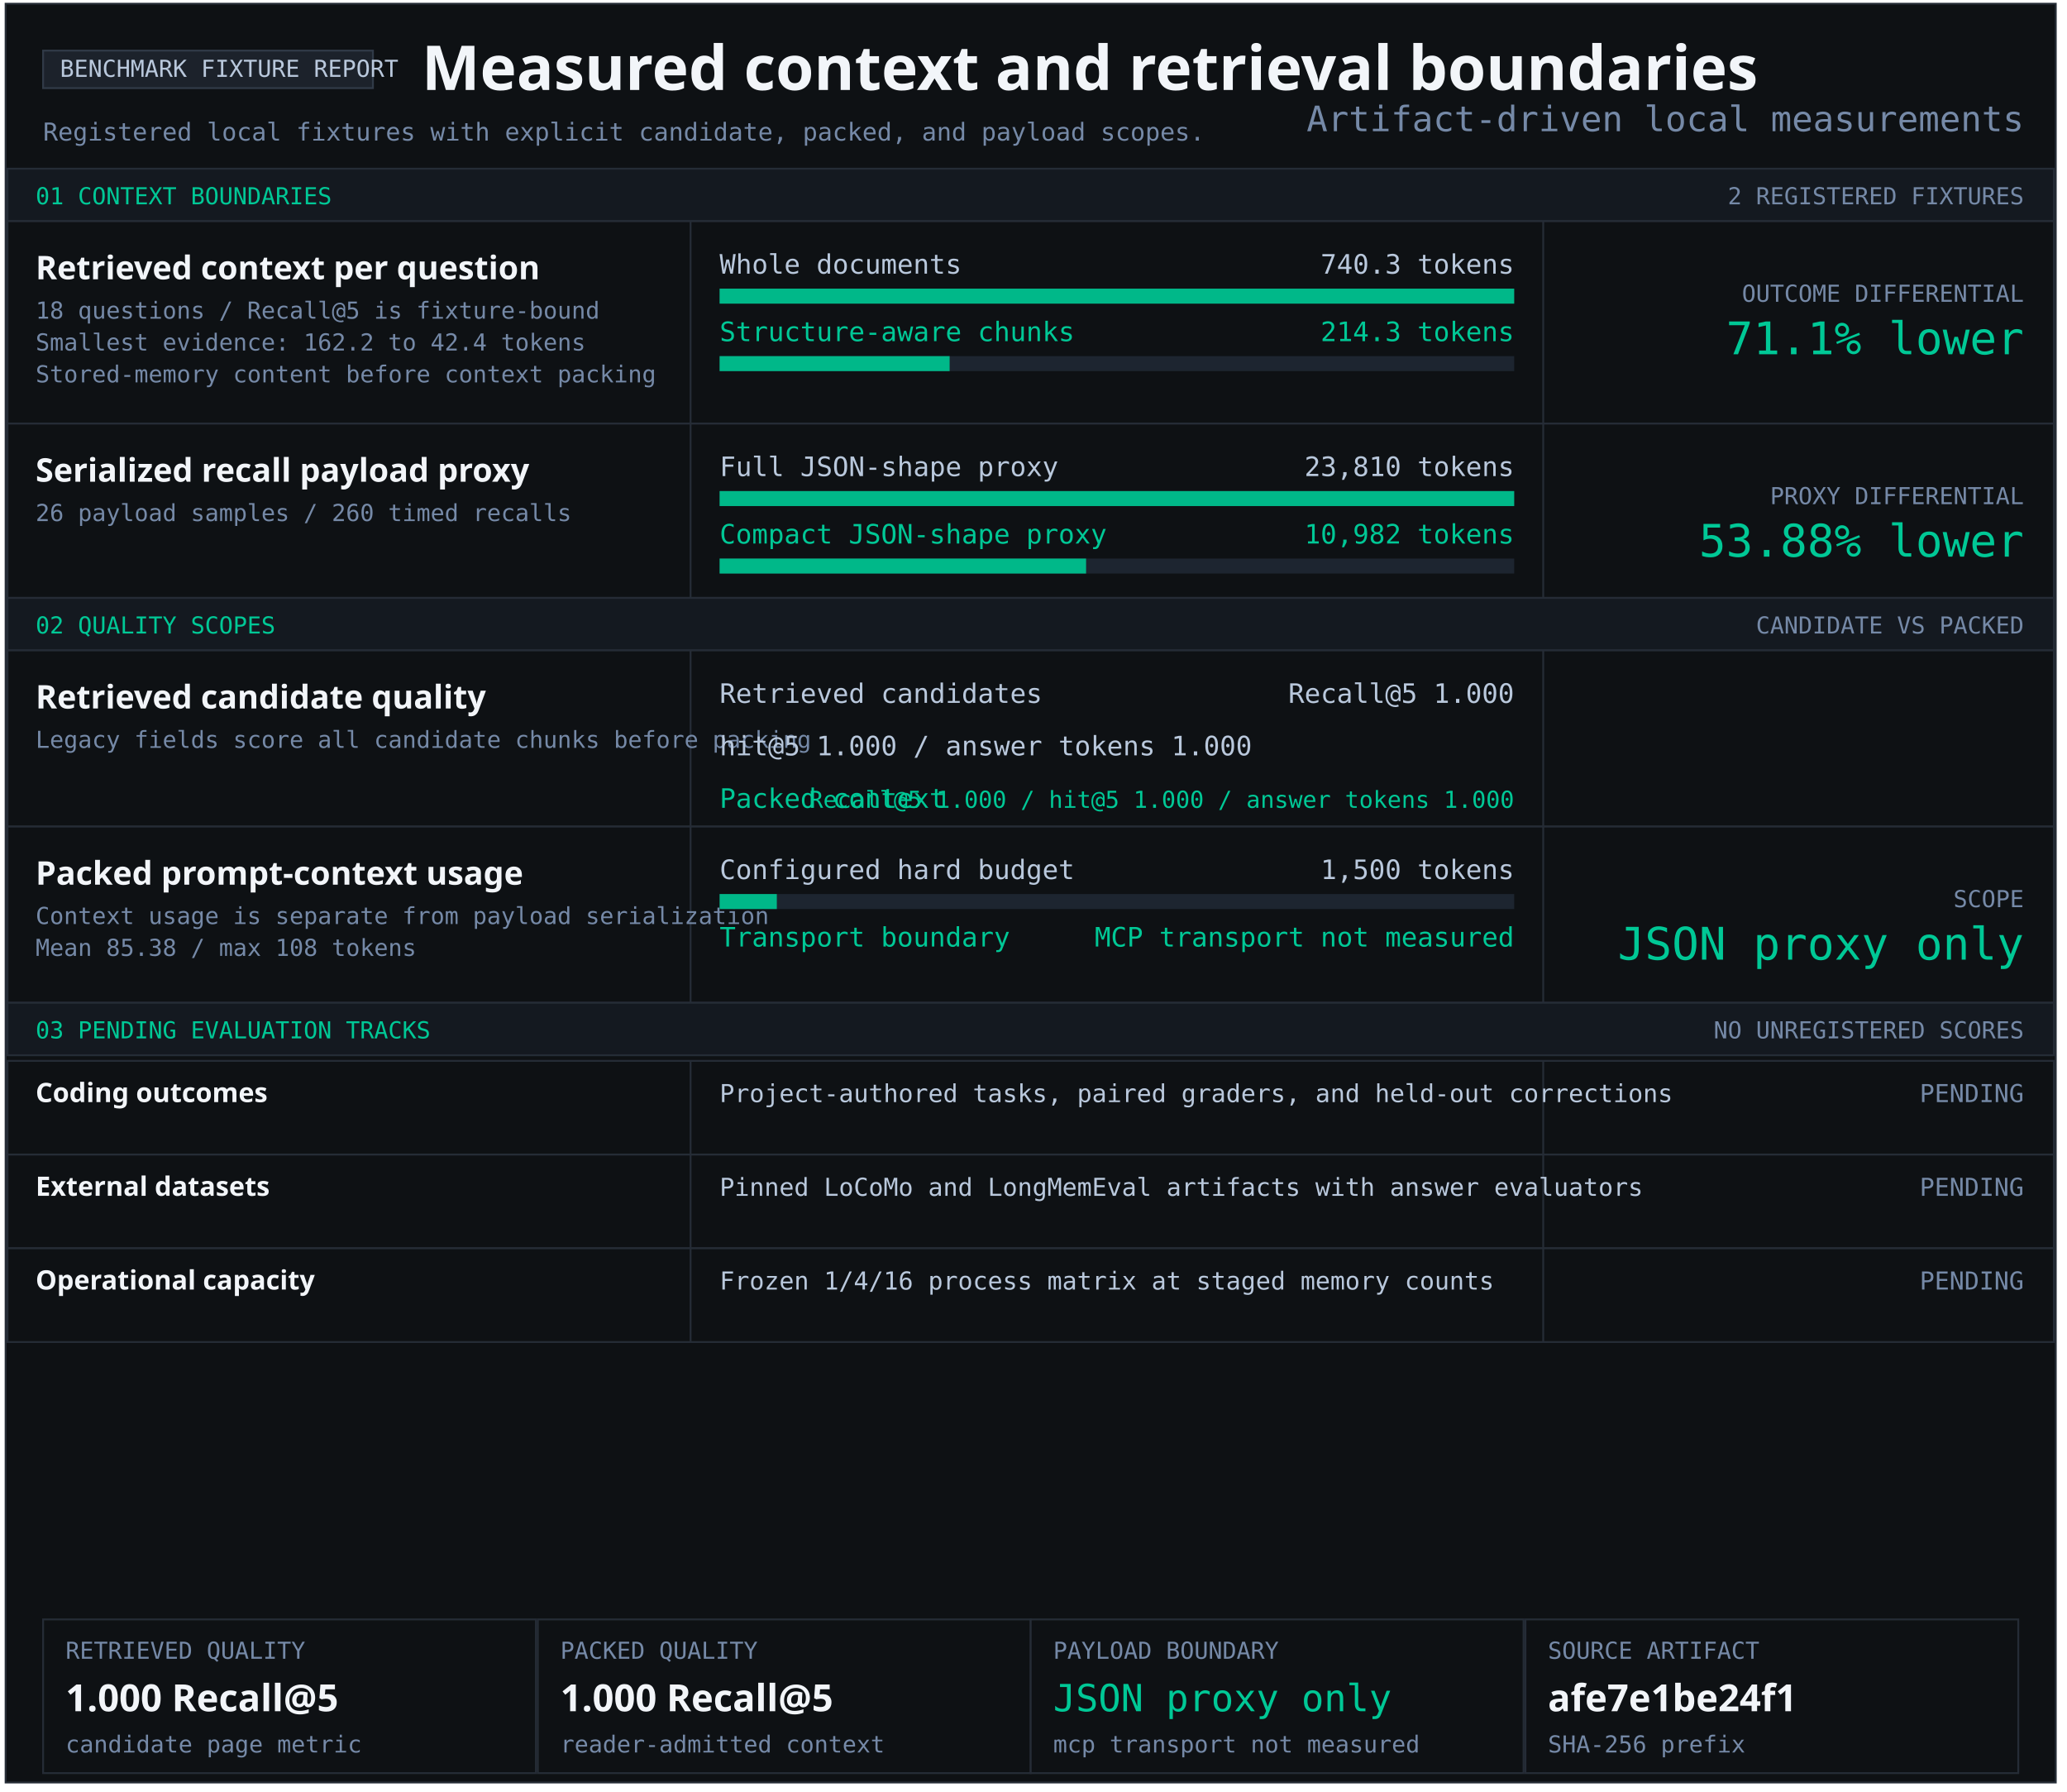
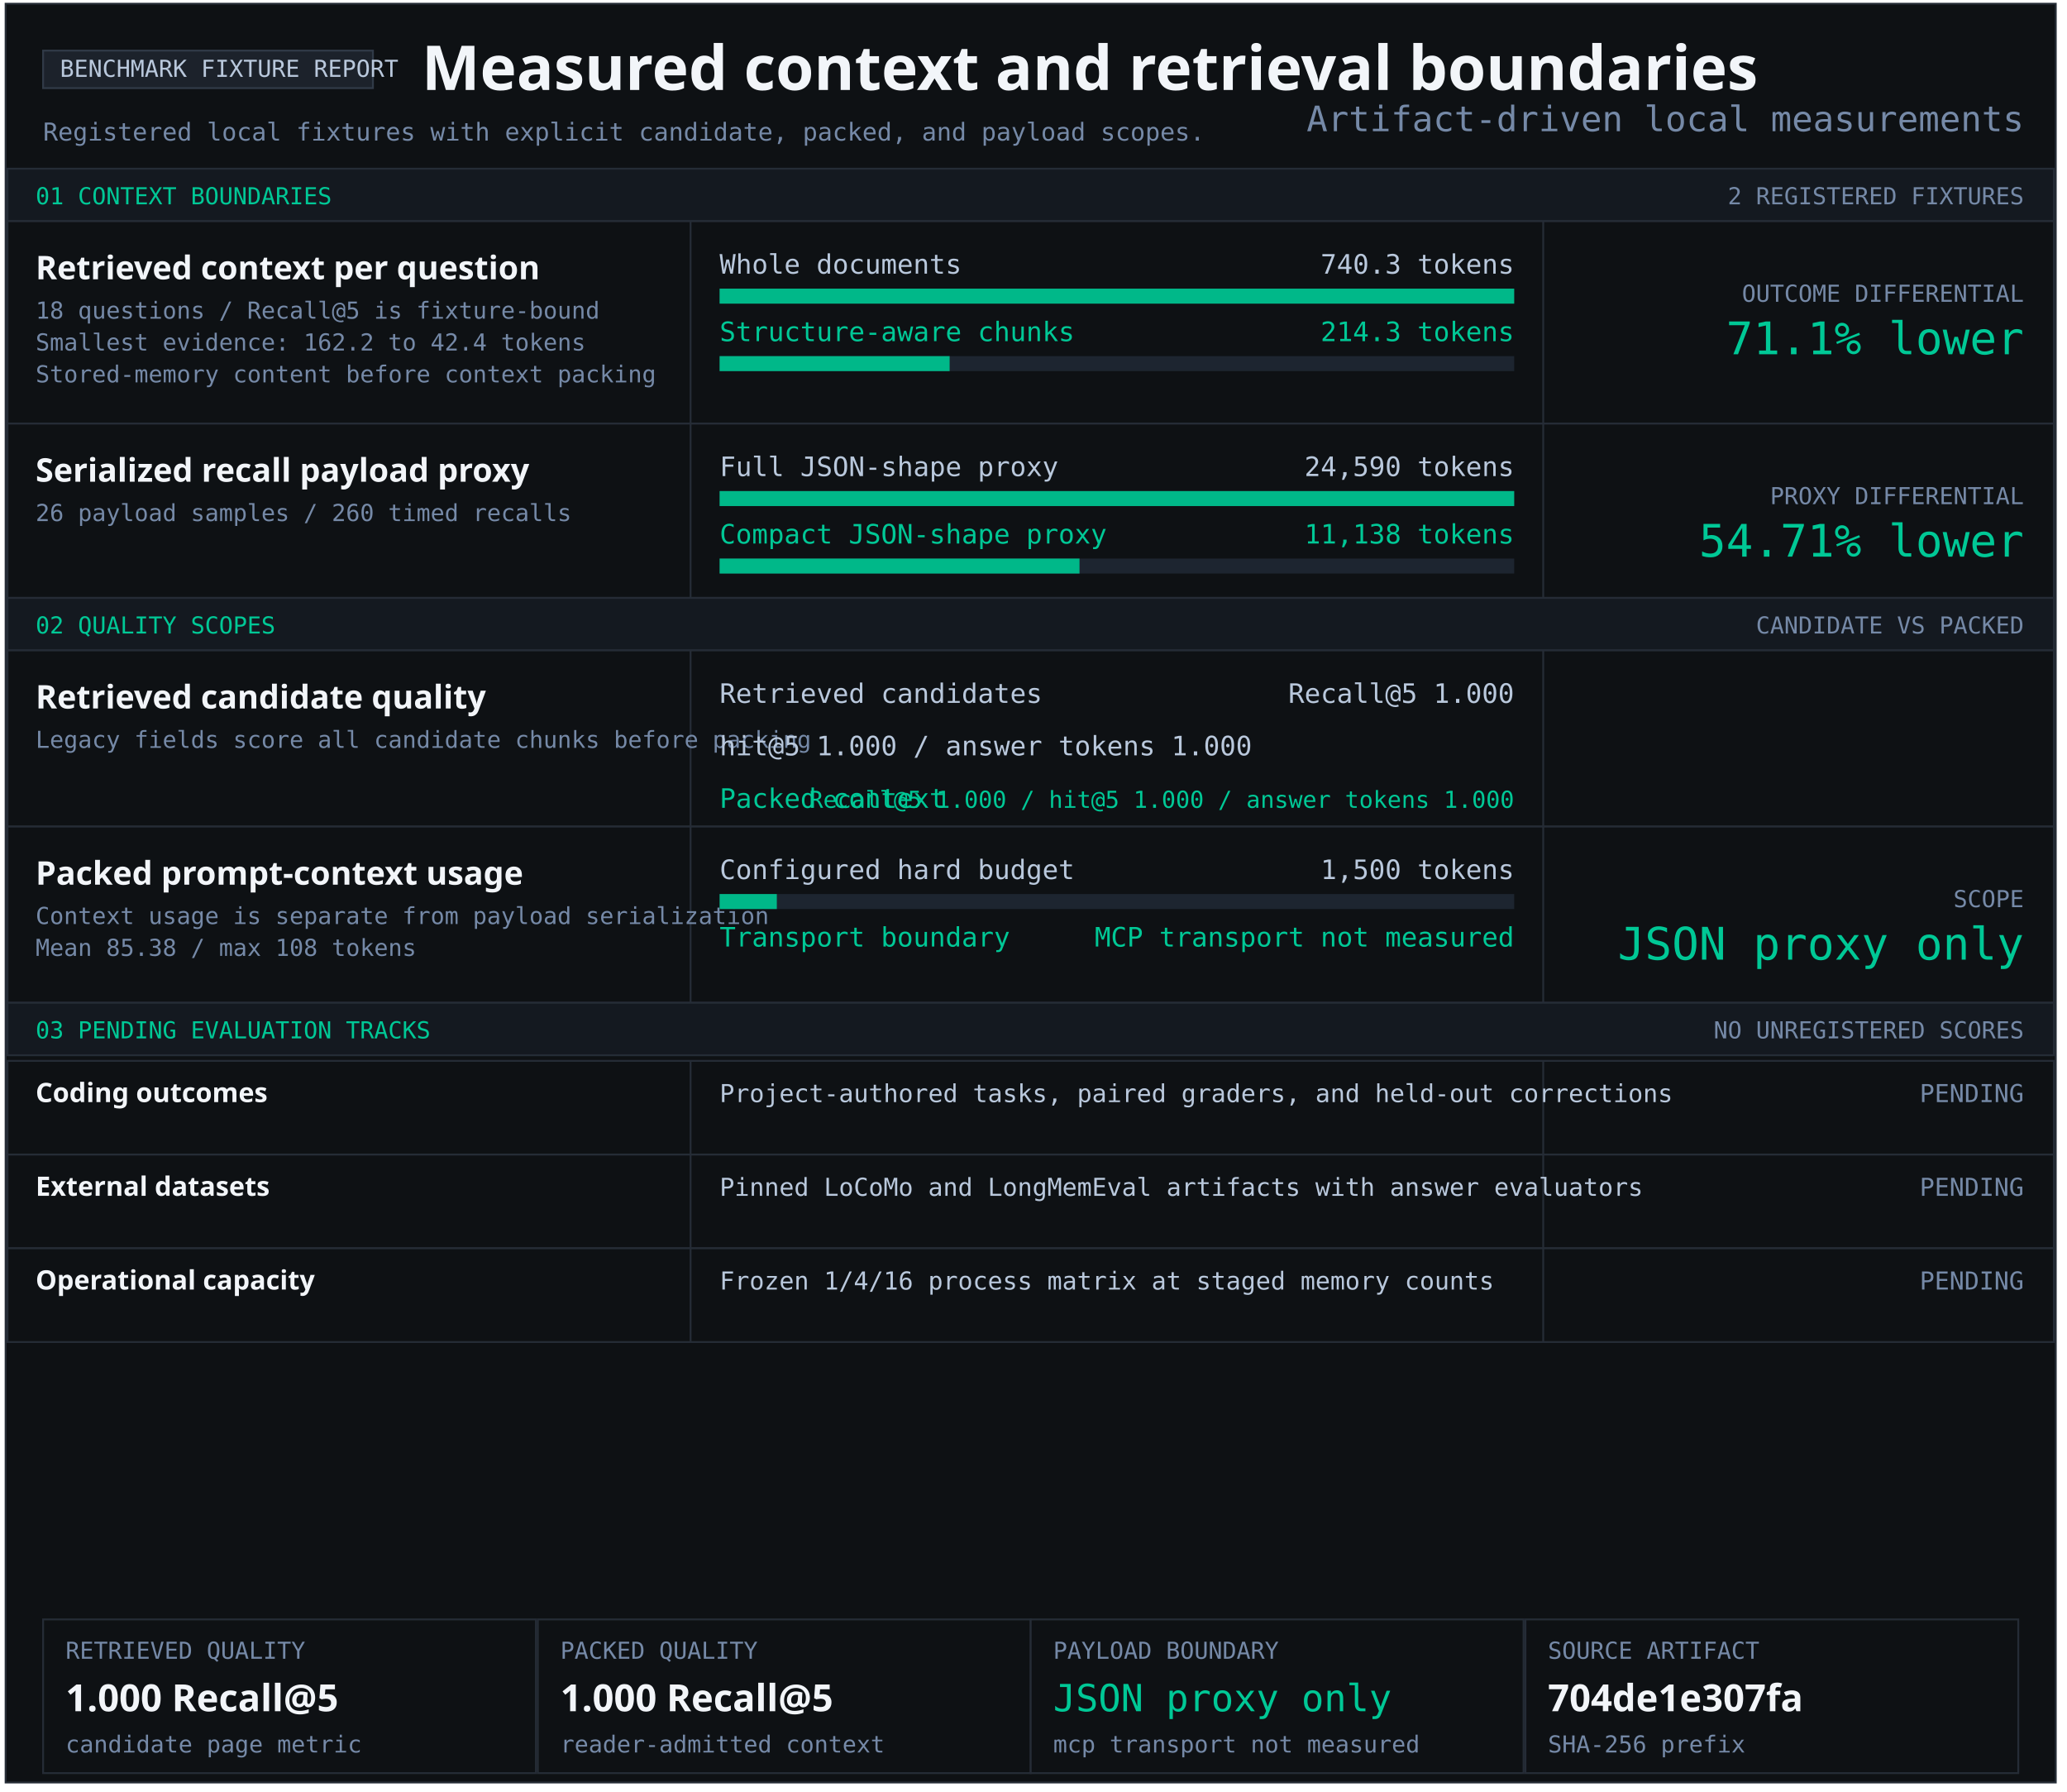
<svg xmlns="http://www.w3.org/2000/svg" width="1103" height="956" viewBox="0 0 1103 956" role="img" aria-labelledby="title desc">
  <style>text{font-family:Consolas,monospace;fill:#b9c8dc} .heading{font-family:Segoe UI,sans-serif;font-weight:700;fill:#f2f5f9} .green{fill:#00c896}.muted{fill:#7589a7}</style>
  <rect x="3" y="2" width="1094" height="949" fill="#0e1114" stroke="#252c36" />
  <rect x="23" y="27" width="176" height="20" fill="#1c222b" stroke="#303a47" />
  <text x="32" y="41" font-size="12.5" text-anchor="start">BENCHMARK FIXTURE REPORT</text>
  <text x="225" y="48" font-size="33" class="heading" text-anchor="start">Measured context and retrieval boundaries</text>
  <text x="23" y="75" font-size="13.2" class="muted" text-anchor="start">Registered local fixtures with explicit candidate, packed, and payload scopes.</text>
  <rect x="4" y="90" width="1092" height="28" fill="#141920" stroke="#252c36" />
  <text x="19" y="109" font-size="12.5" class="green" text-anchor="start">01 CONTEXT BOUNDARIES</text>
  <text x="1080" y="109" font-size="12.5" class="muted" text-anchor="end">2 REGISTERED FIXTURES</text>
  <rect x="4" y="118" width="1092" height="108" fill="#0e1114" stroke="#252c36" />
  <rect x="368" y="118" width="1" height="108" fill="#252c36" />
  <rect x="823" y="118" width="1" height="108" fill="#252c36" />
  <g aria-label="Structure-aware chunking; 740.3 to 214.3 tokens">
    <text x="19" y="149" font-size="17.4" class="heading" text-anchor="start">Retrieved context per question</text>
    <text x="19" y="170" font-size="12.5" class="muted" text-anchor="start">18 questions / Recall@5 is fixture-bound</text>
    <text x="19" y="187" font-size="12.5" class="muted" text-anchor="start">Smallest evidence: 162.2 to 42.4 tokens</text>
    <text x="19" y="204" font-size="12.5" class="muted" text-anchor="start">Stored-memory content before context packing</text>
    <text x="384" y="146" font-size="14.3" text-anchor="start">Whole documents</text>
    <text x="808" y="146" font-size="14.3" text-anchor="end">740.3 tokens</text>
    <rect x="384" y="154" width="424" height="8" fill="#1d2530" />
    <rect x="384" y="154" width="424.00" height="8" fill="#00b889" />
    <text x="384" y="182" font-size="14.3" class="green" text-anchor="start">Structure-aware chunks</text>
    <text x="808" y="182" font-size="14.3" class="green" text-anchor="end">214.3 tokens</text>
    <rect x="384" y="190" width="424" height="8" fill="#1d2530" />
    <rect x="384" y="190" width="122.74" height="8" fill="#00b889" />
    <text x="1080" y="161" font-size="12.5" class="muted" text-anchor="end">OUTCOME DIFFERENTIAL</text>
    <text x="1080" y="189" font-size="24" class="green" text-anchor="end">71.1% lower</text>
  </g>
  <rect x="4" y="226" width="1092" height="93" fill="#0e1114" stroke="#252c36" />
  <rect x="368" y="226" width="1" height="93" fill="#252c36" />
  <rect x="823" y="226" width="1" height="93" fill="#252c36" />
-   <g aria-label="Serialized JSON-shape payload proxy; 23,810 full; 10,982 compact">
+   <g aria-label="Serialized JSON-shape payload proxy; 24,590 full; 11,138 compact">
    <text x="19" y="257" font-size="17.4" class="heading" text-anchor="start">Serialized recall payload proxy</text>
    <text x="19" y="278" font-size="12.5" class="muted" text-anchor="start">26 payload samples / 260 timed recalls</text>
    <text x="384" y="254" font-size="14.3" text-anchor="start">Full JSON-shape proxy</text>
-     <text x="808" y="254" font-size="14.3" text-anchor="end">23,810 tokens</text>
+     <text x="808" y="254" font-size="14.3" text-anchor="end">24,590 tokens</text>
    <rect x="384" y="262" width="424" height="8" fill="#1d2530" />
    <rect x="384" y="262" width="424.00" height="8" fill="#00b889" />
    <text x="384" y="290" font-size="14.3" class="green" text-anchor="start">Compact JSON-shape proxy</text>
-     <text x="808" y="290" font-size="14.3" class="green" text-anchor="end">10,982 tokens</text>
+     <text x="808" y="290" font-size="14.3" class="green" text-anchor="end">11,138 tokens</text>
    <rect x="384" y="298" width="424" height="8" fill="#1d2530" />
-     <rect x="384" y="298" width="195.56" height="8" fill="#00b889" />
+     <rect x="384" y="298" width="192.05" height="8" fill="#00b889" />
    <text x="1080" y="269" font-size="12.5" class="muted" text-anchor="end">PROXY DIFFERENTIAL</text>
-     <text x="1080" y="297" font-size="24" class="green" text-anchor="end">53.88% lower</text>
+     <text x="1080" y="297" font-size="24" class="green" text-anchor="end">54.71% lower</text>
  </g>
  <rect x="4" y="319" width="1092" height="28" fill="#141920" stroke="#252c36" />
  <text x="19" y="338" font-size="12.5" class="green" text-anchor="start">02 QUALITY SCOPES</text>
  <text x="1080" y="338" font-size="12.5" class="muted" text-anchor="end">CANDIDATE VS PACKED</text>
  <rect x="4" y="347" width="1092" height="94" fill="#0e1114" stroke="#252c36" />
  <rect x="368" y="347" width="1" height="94" fill="#252c36" />
  <rect x="823" y="347" width="1" height="94" fill="#252c36" />
  <g aria-label="Retrieved candidate quality and packed context quality">
    <text x="19" y="378" font-size="17.4" class="heading" text-anchor="start">Retrieved candidate quality</text>
    <text x="19" y="399" font-size="12.5" class="muted" text-anchor="start">Legacy fields score all candidate chunks before packing</text>
    <text x="384" y="375" font-size="14.3" text-anchor="start">Retrieved candidates</text>
    <text x="808" y="375" font-size="14.3" text-anchor="end">Recall@5 1.000</text>
    <text x="384" y="403" font-size="14.3" text-anchor="start">hit@5 1.000 / answer tokens 1.000</text>
    <text x="384" y="431" font-size="14.3" class="green" text-anchor="start">Packed context</text>
    <text x="808" y="431" font-size="12.5" class="green" text-anchor="end">Recall@5 1.000 / hit@5 1.000 / answer tokens 1.000</text>
  </g>
  <rect x="4" y="441" width="1092" height="94" fill="#0e1114" stroke="#252c36" />
  <rect x="368" y="441" width="1" height="94" fill="#252c36" />
  <rect x="823" y="441" width="1" height="94" fill="#252c36" />
  <text x="19" y="472" font-size="17.4" class="heading" text-anchor="start">Packed prompt-context usage</text>
  <text x="19" y="493" font-size="12.5" class="muted" text-anchor="start">Context usage is separate from payload serialization</text>
  <text x="19" y="510" font-size="12.5" class="muted" text-anchor="start">Mean 85.38 / max 108 tokens</text>
  <text x="384" y="469" font-size="14.3" text-anchor="start">Configured hard budget</text>
  <text x="808" y="469" font-size="14.3" text-anchor="end">1,500 tokens</text>
  <rect x="384" y="477" width="424" height="8" fill="#1d2530" />
  <rect x="384" y="477" width="30.53" height="8" fill="#00b889" />
  <text x="384" y="505" font-size="14.3" class="green" text-anchor="start">Transport boundary</text>
  <text x="808" y="505" font-size="14.3" class="green" text-anchor="end">MCP transport not measured</text>
  <text x="1080" y="484" font-size="12.5" class="muted" text-anchor="end">SCOPE</text>
  <text x="1080" y="512" font-size="24" class="green" text-anchor="end">JSON proxy only</text>
  <rect x="4" y="535" width="1092" height="28" fill="#141920" stroke="#252c36" />
  <text x="19" y="554" font-size="12.5" class="green" text-anchor="start">03 PENDING EVALUATION TRACKS</text>
  <text x="1080" y="554" font-size="12.5" class="muted" text-anchor="end">NO UNREGISTERED SCORES</text>
  <rect x="4" y="566" width="1092" height="50" fill="#0e1114" stroke="#252c36" />
  <rect x="368" y="566" width="1" height="50" fill="#252c36" />
  <rect x="823" y="566" width="1" height="50" fill="#252c36" />
  <text x="19" y="588" font-size="14.3" class="heading" text-anchor="start">Coding outcomes</text>
  <text x="384" y="588" font-size="13.2" text-anchor="start">Project-authored tasks, paired graders, and held-out corrections</text>
  <text x="1080" y="588" font-size="13.2" class="muted" text-anchor="end">PENDING</text>
  <rect x="4" y="616" width="1092" height="50" fill="#0e1114" stroke="#252c36" />
  <rect x="368" y="616" width="1" height="50" fill="#252c36" />
  <rect x="823" y="616" width="1" height="50" fill="#252c36" />
  <text x="19" y="638" font-size="14.3" class="heading" text-anchor="start">External datasets</text>
  <text x="384" y="638" font-size="13.2" text-anchor="start">Pinned LoCoMo and LongMemEval artifacts with answer evaluators</text>
  <text x="1080" y="638" font-size="13.2" class="muted" text-anchor="end">PENDING</text>
  <rect x="4" y="666" width="1092" height="50" fill="#0e1114" stroke="#252c36" />
  <rect x="368" y="666" width="1" height="50" fill="#252c36" />
  <rect x="823" y="666" width="1" height="50" fill="#252c36" />
  <text x="19" y="688" font-size="14.3" class="heading" text-anchor="start">Operational capacity</text>
  <text x="384" y="688" font-size="13.2" text-anchor="start">Frozen 1/4/16 process matrix at staged memory counts</text>
  <text x="1080" y="688" font-size="13.2" class="muted" text-anchor="end">PENDING</text>
  <rect x="23" y="864" width="263" height="82" fill="#0e1114" stroke="#252c36" />
  <text x="35" y="885" font-size="12.5" class="muted" text-anchor="start">RETRIEVED QUALITY</text>
  <text x="35" y="913" font-size="20" class="heading" text-anchor="start">1.000 Recall@5</text>
  <text x="35" y="935" font-size="12.5" class="muted" text-anchor="start">candidate page metric</text>
  <rect x="287" y="864" width="263" height="82" fill="#0e1114" stroke="#252c36" />
  <text x="299" y="885" font-size="12.5" class="muted" text-anchor="start">PACKED QUALITY</text>
  <text x="299" y="913" font-size="20" class="heading" text-anchor="start">1.000 Recall@5</text>
  <text x="299" y="935" font-size="12.5" class="muted" text-anchor="start">reader-admitted context</text>
  <rect x="550" y="864" width="263" height="82" fill="#0e1114" stroke="#252c36" />
  <text x="562" y="885" font-size="12.5" class="muted" text-anchor="start">PAYLOAD BOUNDARY</text>
  <text x="562" y="913" font-size="20" class="green" text-anchor="start">JSON proxy only</text>
  <text x="562" y="935" font-size="12.5" class="muted" text-anchor="start">mcp transport not measured</text>
  <rect x="814" y="864" width="263" height="82" fill="#0e1114" stroke="#252c36" />
  <text x="826" y="885" font-size="12.5" class="muted" text-anchor="start">SOURCE ARTIFACT</text>
-   <text x="826" y="913" font-size="20" class="heading" text-anchor="start">afe7e1be24f1</text>
+   <text x="826" y="913" font-size="20" class="heading" text-anchor="start">704de1e307fa</text>
  <text x="826" y="935" font-size="12.5" class="muted" text-anchor="start">SHA-256 prefix</text>
  <text x="1080" y="70" font-size="18.7" class="muted" text-anchor="end">Artifact-driven local measurements</text>
</svg>
